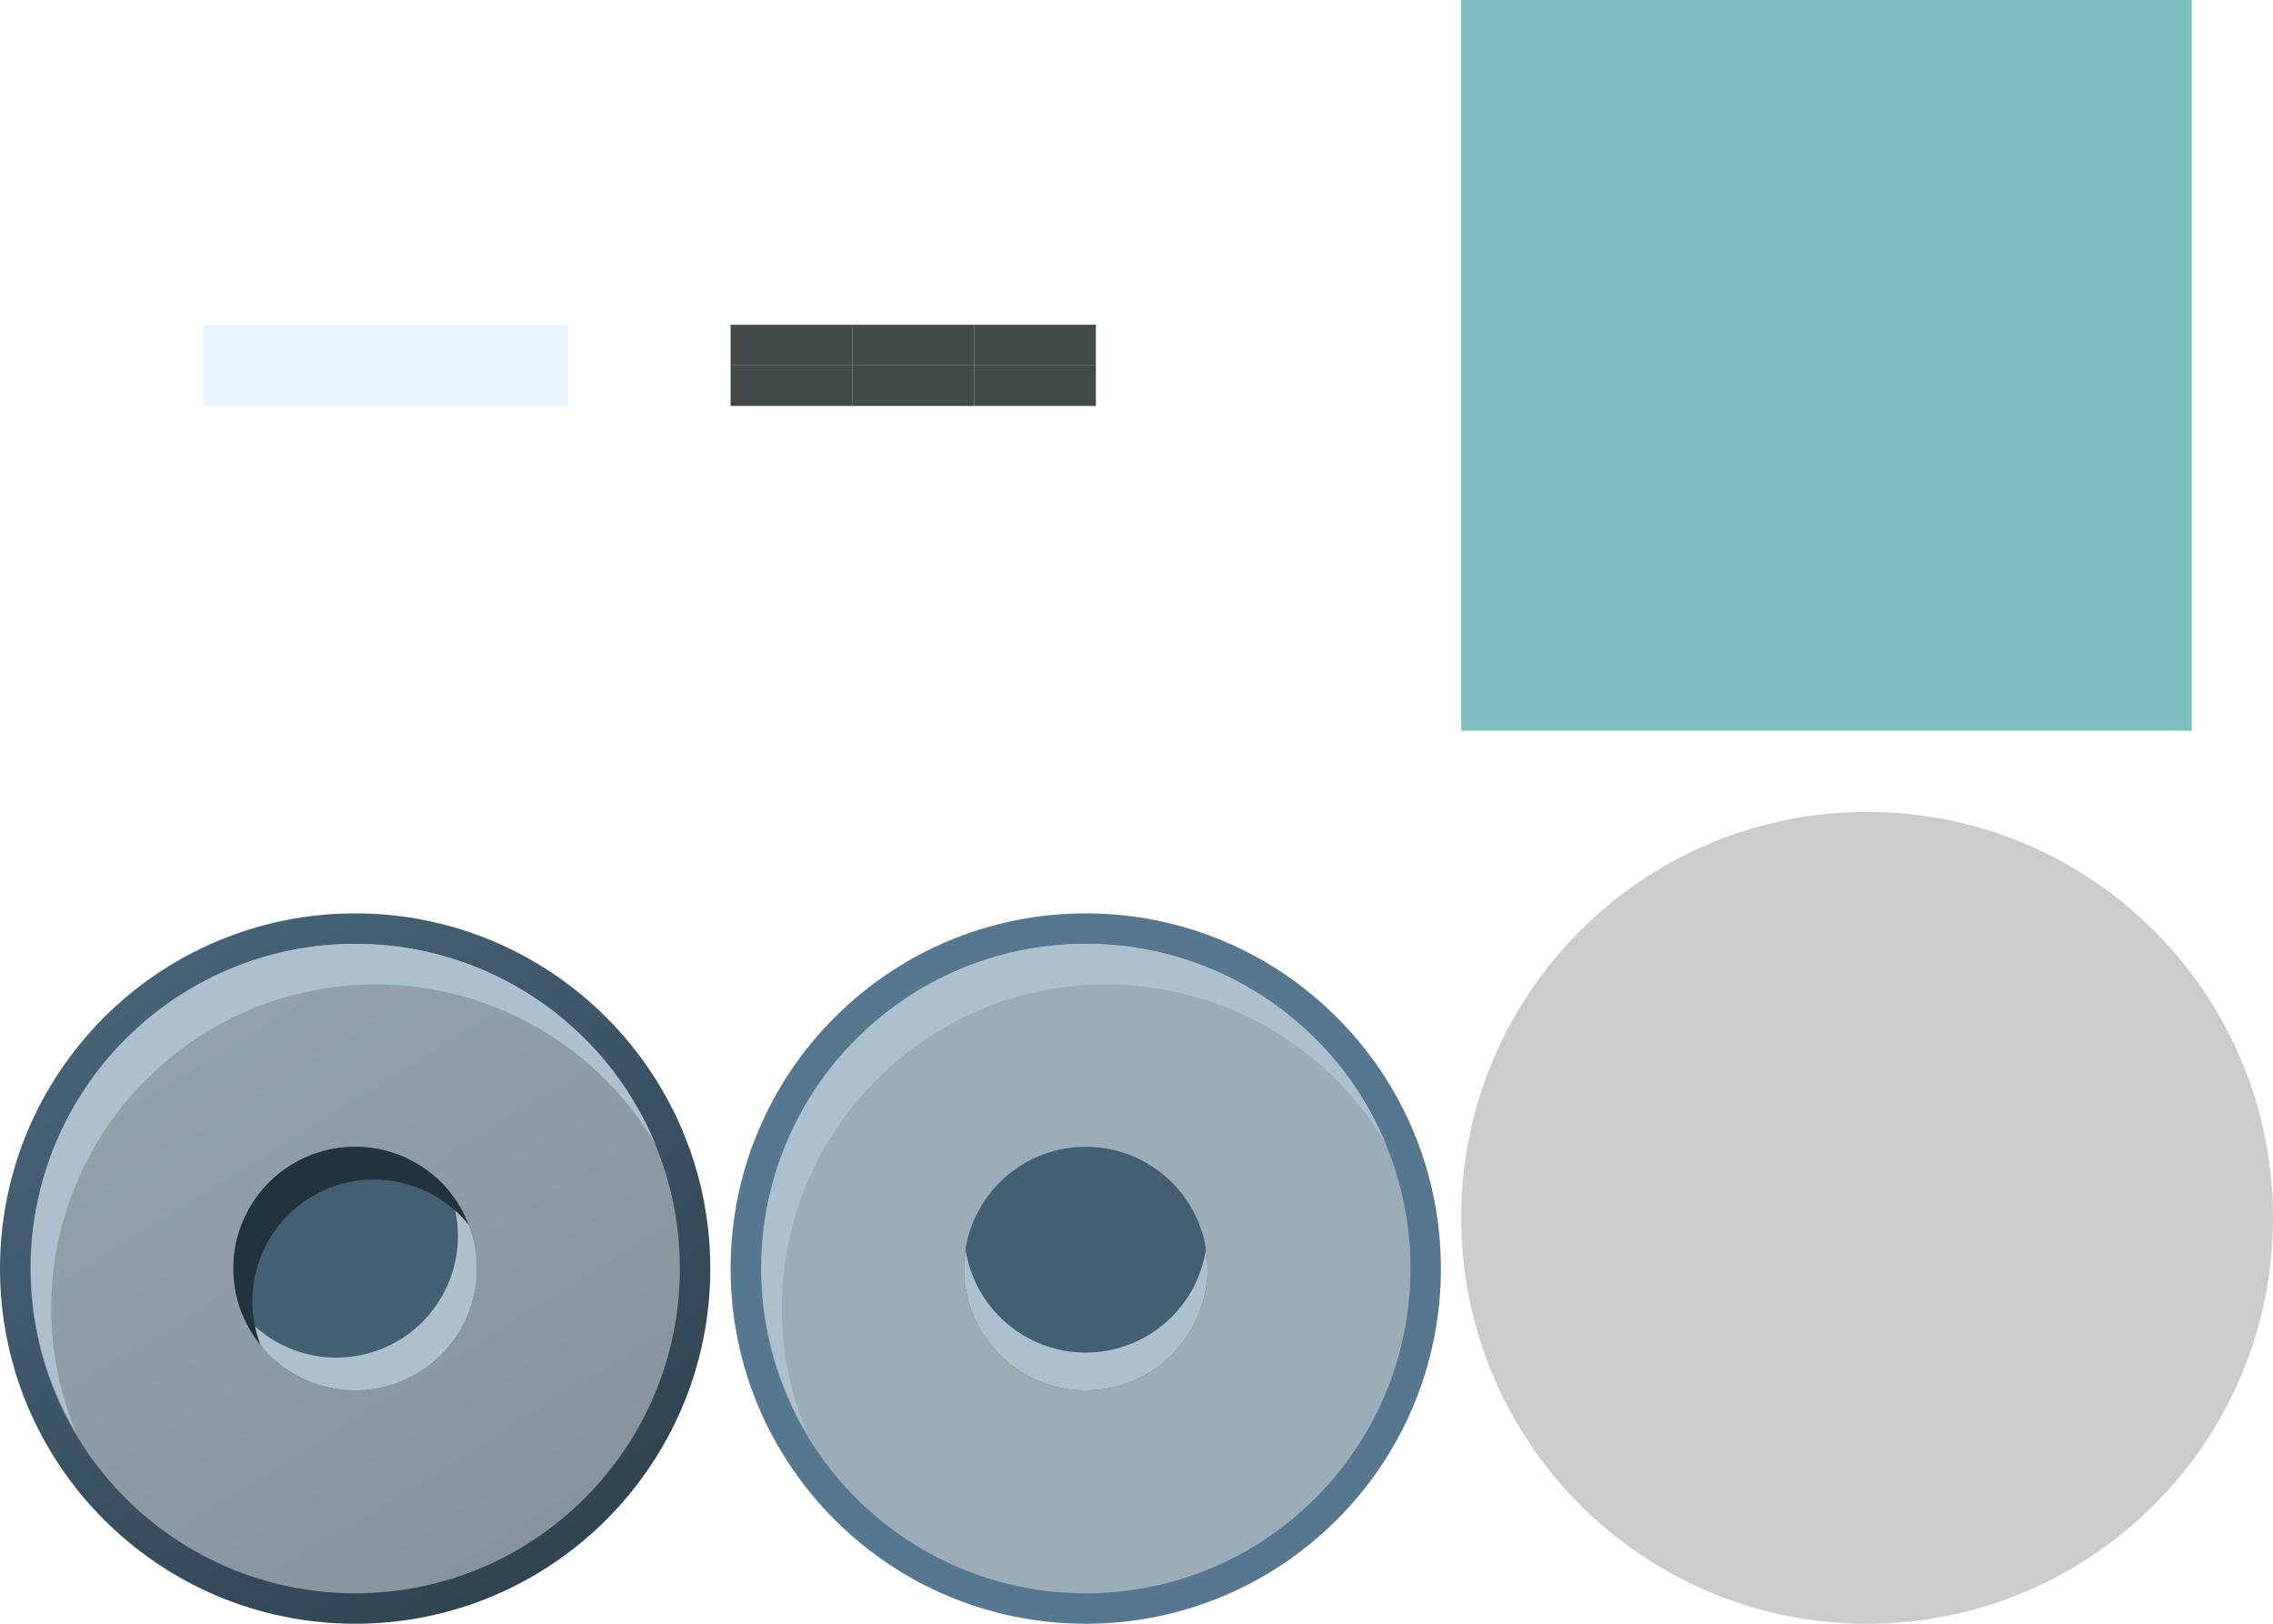
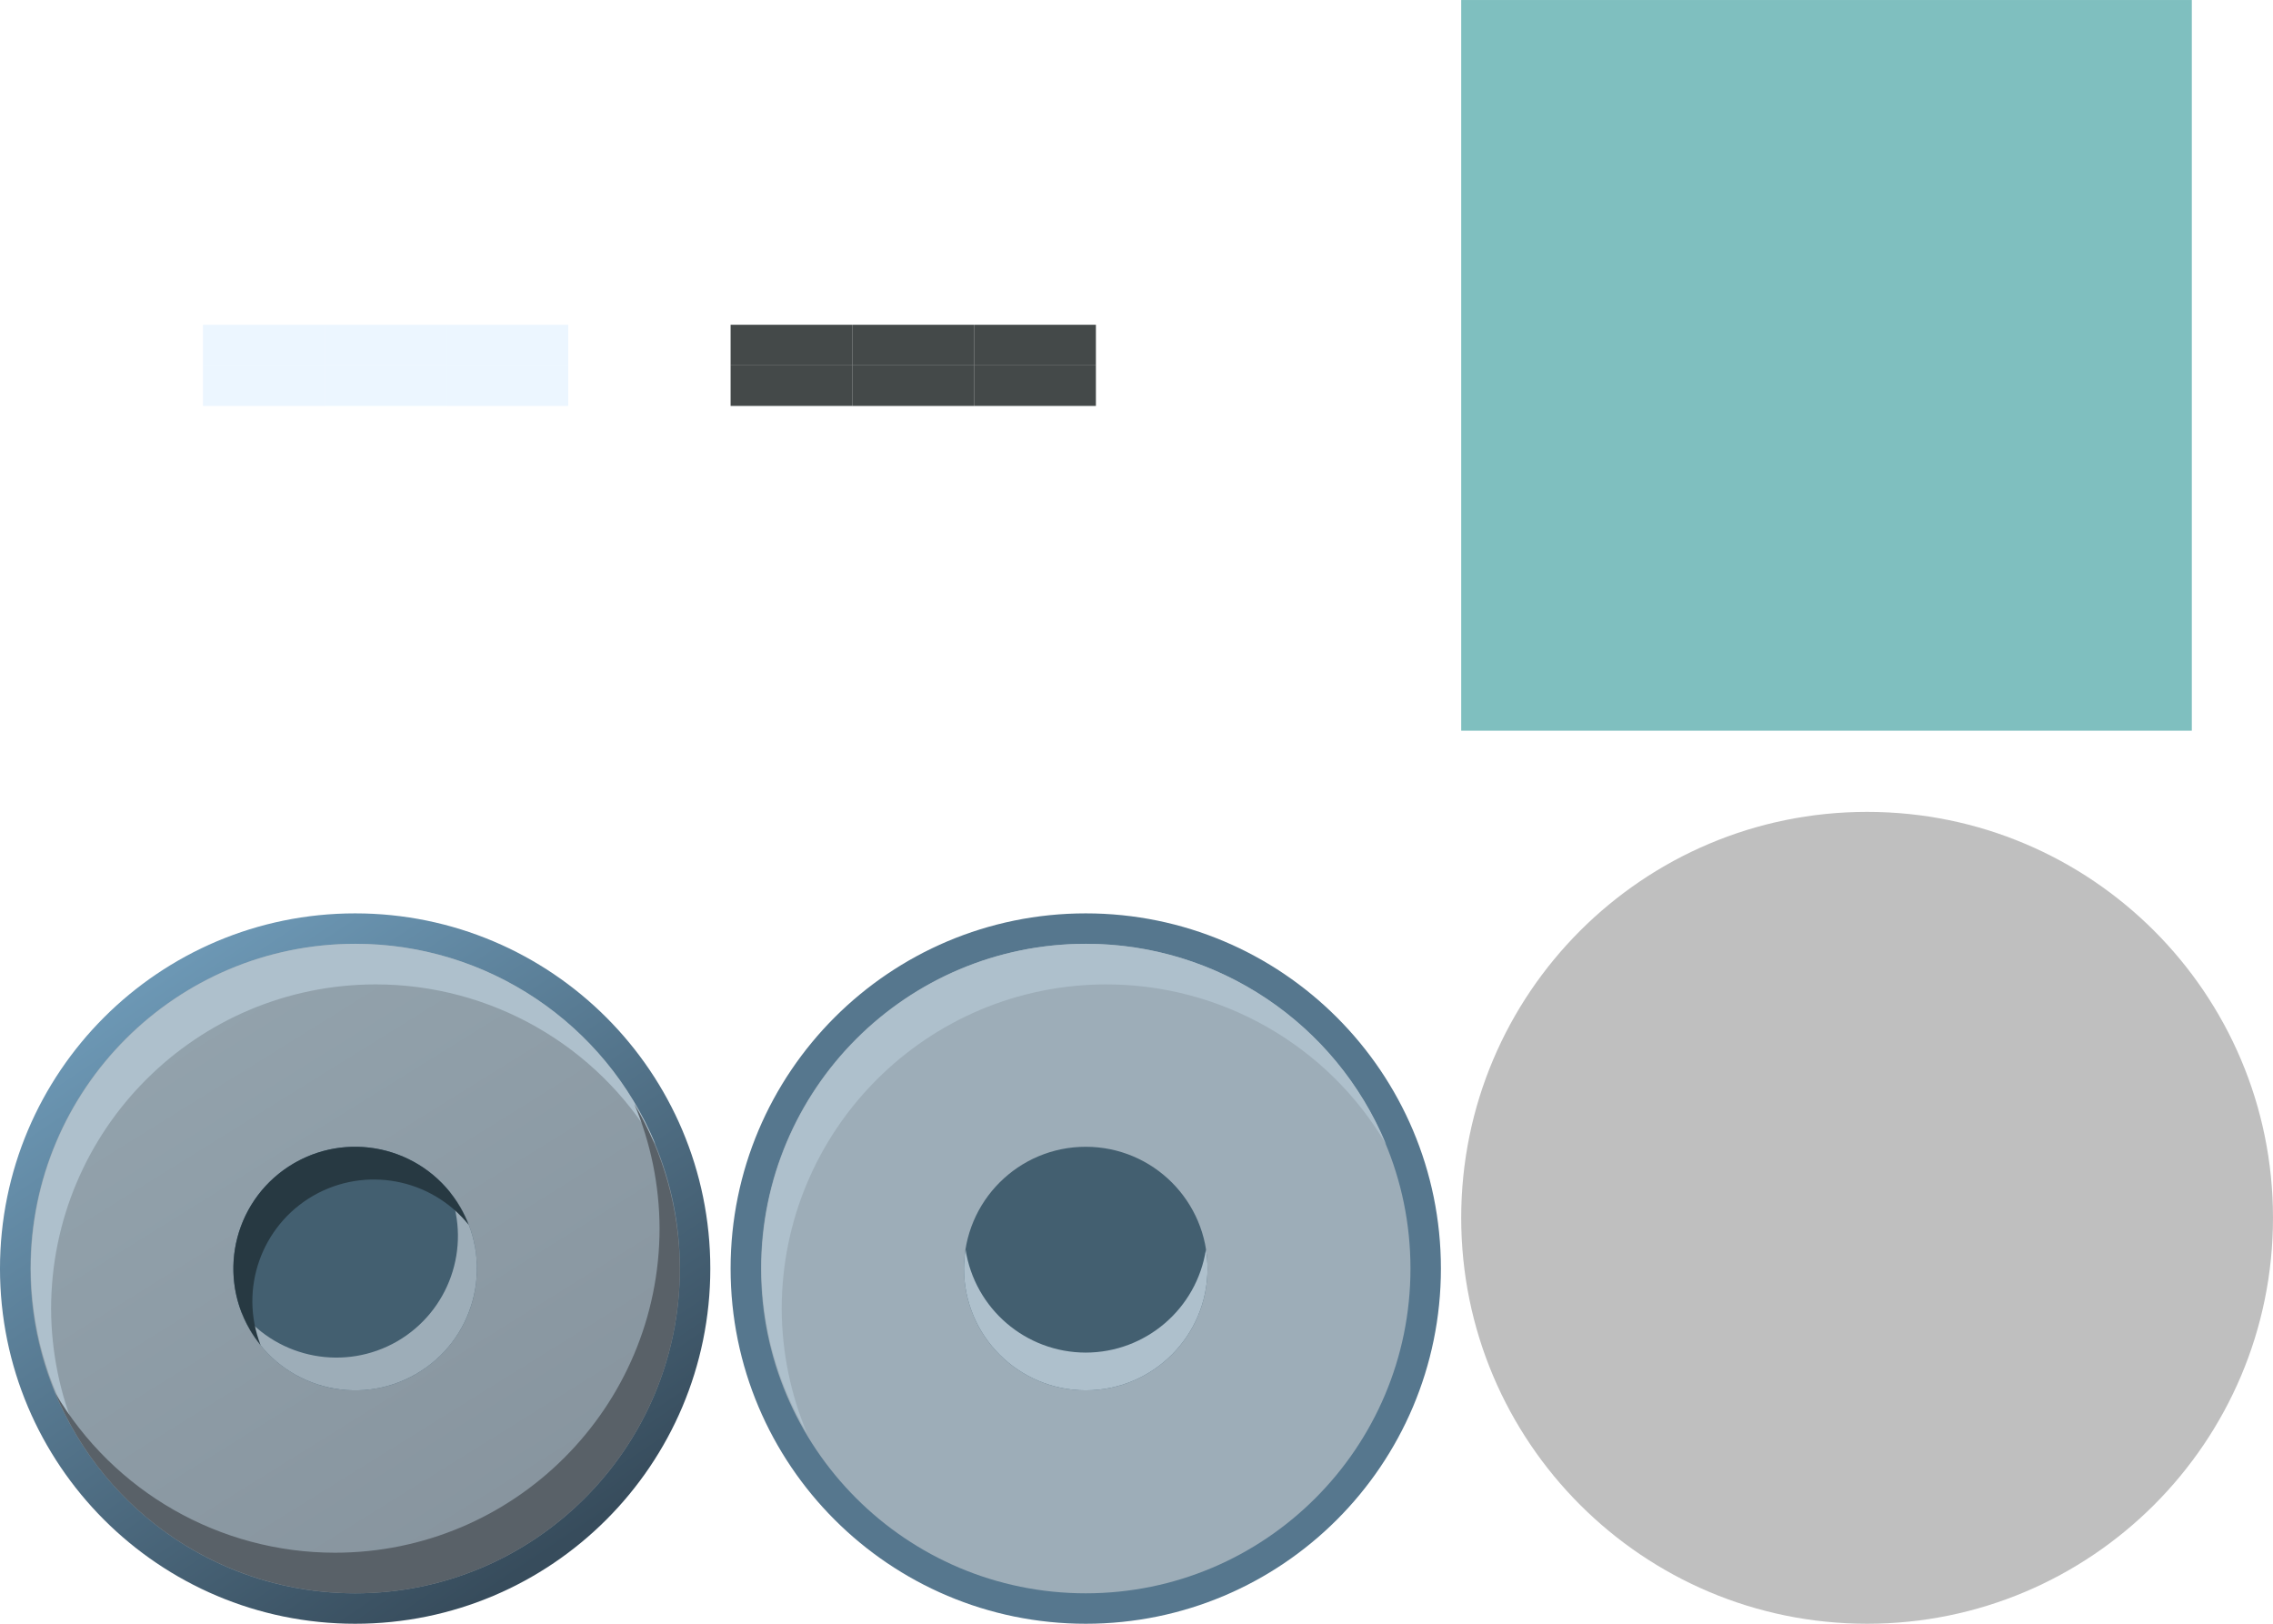
<svg xmlns="http://www.w3.org/2000/svg" xmlns:xlink="http://www.w3.org/1999/xlink" id="svg2755" version="1.1" viewBox="0 0 56 40" height="40" width="56">
  <defs id="defs2749">
    <linearGradient id="linearGradient3">
      <stop style="stop-color:#93a3ad;stop-opacity:1;" offset="0" id="stop3" />
      <stop style="stop-color:#87949e;stop-opacity:1;" offset="1" id="stop4" />
    </linearGradient>
    <linearGradient id="linearGradient1">
-       <stop style="stop-color:#466275;stop-opacity:1;" offset="0" id="stop1" />
-       <stop style="stop-color:#314452;stop-opacity:1;" offset="1" id="stop2" />
+       <stop style="stop-color:#6c97b4;stop-opacity:1;" offset="0" id="stop1" />
+       <stop style="stop-color:#374c5c;stop-opacity:1;" offset="1" id="stop2" />
    </linearGradient>
    <linearGradient xlink:href="#linearGradient1" id="linearGradient2" x1="6.407" y1="109.771" x2="15.935" y2="123.943" gradientUnits="userSpaceOnUse" gradientTransform="translate(42.25,4.750002)" />
    <linearGradient xlink:href="#linearGradient3" id="linearGradient4" x1="7.824" y1="109.24" x2="16.467" y2="123.146" gradientUnits="userSpaceOnUse" gradientTransform="translate(42.25,4.750002)" />
  </defs>
  <g id="layer1" transform="translate(-44.67119,-90.44569)">
    <rect style="opacity:0.5;fill:#008080;fill-opacity:1;stroke:none;stroke-width:0.909;stroke-miterlimit:4;stroke-dasharray:none;stroke-opacity:0.628" id="hint-handle-size" width="18" height="18" x="80.671" y="90.446" />
    <path class="ColorScheme-Text" id="groove-center" d="m 65.671,102.446 v 3 h 3 v -3 z" style="opacity:1;fill:none;fill-opacity:1" />
    <path class="ColorScheme-Text" style="opacity:1;fill:none;fill-opacity:1" d="m 62.671,102.446 v 3 h 3 v -3 z" id="groove-left" />
    <path class="ColorScheme-Text" style="opacity:1;fill:none;fill-opacity:1" d="m 68.671,102.446 v 3 h 3 v -3 z" id="groove-right" />
    <path style="opacity:1;fill:none;fill-opacity:1" d="m 52.671,102.446 v 3 h 3 v -3 z" id="groove-highlight-center" class="ColorScheme-Text" />
    <path id="groove-highlight-left" d="m 49.671,102.446 v 3 h 3 v -3 z" style="opacity:1;fill:none;fill-opacity:1" class="ColorScheme-Text" />
    <path id="groove-highlight-right" d="m 55.671,102.446 v 3 h 3 v -3 z" style="opacity:1;fill:none;fill-opacity:1" class="ColorScheme-Text" />
    <g id="groove-highlight-top" transform="translate(-11,8.221964)" style="opacity:1">
      <rect style="opacity:0.8;fill:none;fill-opacity:1;stroke:none;stroke-width:1.5;stroke-linecap:round;stroke-linejoin:round;stroke-miterlimit:4;stroke-dasharray:none;stroke-opacity:0.259" id="rect1557" width="3" height="1" x="63.671" y="89.224" />
      <rect y="88.224" x="63.671" height="1" width="3" id="rect1559" style="opacity:1;fill:none;fill-opacity:0.883;stroke:none;stroke-width:1.5;stroke-linecap:round;stroke-linejoin:round;stroke-miterlimit:4;stroke-dasharray:none;stroke-opacity:0.259" />
-       <rect style="opacity:0.6;fill:#d9edff;fill-opacity:1;stroke:none;stroke-width:1.5;stroke-linecap:round;stroke-linejoin:round;stroke-miterlimit:4;stroke-dasharray:none;stroke-opacity:0.259" id="rect1565" width="3" height="1" x="63.671" y="90.224" />
+       <rect style="opacity:0.5;fill:#d9edff;fill-opacity:1;stroke:none;stroke-width:1.5;stroke-linecap:round;stroke-linejoin:round;stroke-miterlimit:4;stroke-dasharray:none;stroke-opacity:0.259" id="rect1565" width="3" height="1" x="63.671" y="90.224" />
    </g>
    <g id="groove-highlight-bottom" transform="matrix(1,0,0,-1,-11,190.6694)" style="opacity:1">
      <rect y="89.224" x="63.671" height="1" width="3" id="rect1572" style="opacity:0.8;fill:none;fill-opacity:1;stroke:none;stroke-width:1.5;stroke-linecap:round;stroke-linejoin:round;stroke-miterlimit:4;stroke-dasharray:none;stroke-opacity:0.259" />
      <rect style="opacity:1;fill:none;fill-opacity:0.883;stroke:none;stroke-width:1.5;stroke-linecap:round;stroke-linejoin:round;stroke-miterlimit:4;stroke-dasharray:none;stroke-opacity:0.259" id="rect1574" width="3" height="1" x="63.671" y="88.224" />
-       <rect style="opacity:0.6;fill:#d9edff;fill-opacity:1;stroke:none;stroke-width:1.5;stroke-linecap:round;stroke-linejoin:round;stroke-miterlimit:4;stroke-dasharray:none;stroke-opacity:0.259" id="rect1576" width="3" height="1" x="63.671" y="90.224" />
+       <rect style="opacity:0.5;fill:#d9edff;fill-opacity:1;stroke:none;stroke-width:1.5;stroke-linecap:round;stroke-linejoin:round;stroke-miterlimit:4;stroke-dasharray:none;stroke-opacity:0.259" id="rect1576" width="3" height="1" x="63.671" y="90.224" />
    </g>
    <g id="groove-top" transform="translate(-9.999998,7.221966)">
      <rect y="91.224" x="75.671" height="1" width="3" id="rect892" style="opacity:0.8;fill:#151c1c;fill-opacity:1;stroke:none;stroke-width:1.061;stroke-linecap:round;stroke-linejoin:round;stroke-miterlimit:4;stroke-dasharray:none;stroke-opacity:0.259" />
      <rect style="opacity:1;fill:none;fill-opacity:0.376;stroke:none;stroke-width:1.5;stroke-linecap:round;stroke-linejoin:round;stroke-miterlimit:4;stroke-dasharray:none;stroke-opacity:0.259" id="rect894" width="3" height="1" x="75.671" y="89.224" />
      <rect y="90.224" x="75.671" height="1" width="3" id="rect1564" style="opacity:1;fill:none;fill-opacity:1;stroke:none;stroke-width:1.5;stroke-linecap:round;stroke-linejoin:round;stroke-miterlimit:4;stroke-dasharray:none;stroke-opacity:0.259" />
    </g>
    <g id="groove-bottom" transform="translate(-9.999998,7.221966)">
      <rect transform="scale(1,-1)" style="opacity:0.8;fill:#151c1c;fill-opacity:1;stroke:none;stroke-width:1.061;stroke-linecap:round;stroke-linejoin:round;stroke-miterlimit:4;stroke-dasharray:none;stroke-opacity:0.259" id="rect900" width="3" height="1" x="75.671" y="-93.224" />
      <rect transform="scale(1,-1)" y="-95.224" x="75.671" height="1" width="3" id="rect902" style="opacity:1;fill:none;fill-opacity:0.643;stroke:none;stroke-width:1.5;stroke-linecap:round;stroke-linejoin:round;stroke-miterlimit:4;stroke-dasharray:none;stroke-opacity:0.259" />
      <rect style="opacity:1;fill:none;fill-opacity:1;stroke:none;stroke-width:1.5;stroke-linecap:round;stroke-linejoin:round;stroke-miterlimit:4;stroke-dasharray:none;stroke-opacity:0.259" id="rect1573" width="3" height="1" x="75.671" y="-94.224" transform="scale(1,-1)" />
    </g>
    <g id="horizontal-slider-shadow" transform="translate(-18,-1.999997)" style="stroke-width:1">
      <circle style="opacity:1;fill:none;fill-opacity:0.698;stroke:none;stroke-width:18.779;stroke-linecap:round;stroke-linejoin:bevel;stroke-miterlimit:4;stroke-dasharray:none;stroke-opacity:1" id="circle17841" cx="108.671" cy="122.446" r="10" />
-       <ellipse style="opacity:0.2;fill:#000000;fill-opacity:1;stroke:none;stroke-width:15.962;stroke-linecap:round;stroke-linejoin:bevel;stroke-miterlimit:4;stroke-dasharray:none;stroke-opacity:1" id="circle17835" cx="108.671" cy="122.446" rx="10" ry="10" />
+       <ellipse style="opacity:0.25;fill:#000000;fill-opacity:1;stroke:none;stroke-width:15.962;stroke-linecap:round;stroke-linejoin:bevel;stroke-miterlimit:4;stroke-dasharray:none;stroke-opacity:1" id="circle17835" cx="108.671" cy="122.446" rx="10" ry="10" />
    </g>
    <g id="groove-topright" transform="translate(-4.999998,1.999986)">
      <rect style="opacity:1;fill:none;fill-opacity:1;stroke:none;stroke-width:3;stroke-linecap:round;stroke-linejoin:round;paint-order:stroke fill markers" id="rect2" width="3" height="3" x="73.671" y="94.446" />
      <rect style="opacity:0.8;fill:#151c1c;fill-opacity:1;stroke:none;stroke-width:3;stroke-linecap:round;stroke-linejoin:round;paint-order:stroke fill markers" id="rect3" width="3" height="1" x="73.671" y="96.446" />
    </g>
    <use x="0" y="0" xlink:href="#groove-topright" id="groove-bottomright" transform="matrix(1,0,0,-1,0,198.8914)" />
    <use x="0" y="0" xlink:href="#groove-topright" id="groove-bottomleft" transform="matrix(1,0,0,-1,-6,198.8914)" />
    <use x="0" y="0" xlink:href="#groove-topright" id="groove-topleft" transform="translate(-6,1.0106952e-5)" />
    <g id="groove-highlight-topright" transform="translate(-3.999996,-6.000004)">
      <rect style="opacity:1;fill:none;fill-opacity:1;stroke:none;stroke-width:3;stroke-linecap:round;stroke-linejoin:round;paint-order:stroke fill markers" id="rect5" width="3" height="3" x="59.671" y="102.446" />
-       <rect style="opacity:0.6;fill:#d9edff;fill-opacity:1;stroke:none;stroke-width:3;stroke-linecap:round;stroke-linejoin:round;paint-order:stroke fill markers" id="rect6" width="3" height="1" x="59.671" y="104.446" />
+       <rect style="opacity:0.5;fill:#d9edff;fill-opacity:1;stroke:none;stroke-width:3;stroke-linecap:round;stroke-linejoin:round;paint-order:stroke fill markers" id="rect6" width="3" height="1" x="59.671" y="104.446" />
    </g>
    <use x="0" y="0" xlink:href="#groove-highlight-topright" id="groove-highlight-bottomright" transform="matrix(1,0,0,-1,-6.1081665e-6,198.8914)" />
    <use x="0" y="0" xlink:href="#groove-highlight-topright" id="groove-highlight-topleft" transform="translate(-6.000004)" />
    <use x="0" y="0" xlink:href="#groove-highlight-topright" id="groove-highlight-bottomleft" transform="matrix(1,0,0,-1,-6.000006,198.8914)" />
    <g id="horizontal-slider-hover" transform="translate(60.25,4.750002)">
      <circle style="fill:#9dadb8;fill-opacity:1;stroke:#56778e;stroke-width:1.5;stroke-linecap:round;stroke-linejoin:round;stroke-dasharray:none;stroke-opacity:1;paint-order:stroke fill markers" id="circle11" cx="11.171" cy="116.946" r="8" />
      <path id="path11" style="fill:#aec0cc;fill-opacity:1;stroke:none;stroke-width:2;stroke-linecap:round;stroke-linejoin:round;stroke-dasharray:none;stroke-opacity:1;paint-order:stroke fill markers" d="m 11.18,108.946 a 8,8 0 0 0 -8,8 8,8 0 0 0 1.123,4.057 8,8 0 0 1 -0.623,-3.057 8,8 0 0 1 8,-8 8,8 0 0 1 6.889,3.936 8,8 0 0 0 -7.389,-4.936 z" />
      <circle style="fill:#435f70;fill-opacity:1;stroke:none;stroke-width:1.5;stroke-linecap:round;stroke-linejoin:round;stroke-dasharray:none;stroke-opacity:1;paint-order:stroke fill markers" id="circle12" cx="11.171" cy="116.946" r="3" />
      <path id="path12" style="fill:#aec0cc;fill-opacity:1;stroke:none;stroke-width:1.5;stroke-linecap:round;stroke-linejoin:round;stroke-dasharray:none;stroke-opacity:1;paint-order:stroke fill markers" d="m 14.132,116.475 a 3,3 0 0 1 -2.961,2.541 3,3 0 0 1 -2.961,-2.537 3,3 0 0 0 -0.039,0.467 3,3 0 0 0 3,3 3,3 0 0 0 3,-3 3,3 0 0 0 -0.039,-0.471 z" />
    </g>
    <g id="horizontal-slider-handle">
      <circle style="fill:url(#linearGradient4);stroke:url(#linearGradient2);stroke-width:1.5;stroke-linecap:round;stroke-linejoin:round;stroke-dasharray:none;stroke-opacity:1;paint-order:stroke fill markers" id="path7" cx="53.421" cy="121.696" r="8" />
      <path id="path8" style="fill:#aec0cc;fill-opacity:1;stroke:none;stroke-width:2;stroke-linecap:round;stroke-linejoin:round;stroke-dasharray:none;stroke-opacity:1;paint-order:stroke fill markers" d="m 53.43,113.696 a 8,8 0 0 0 -8,8 8,8 0 0 0 1.123,4.057 8,8 0 0 1 -0.623,-3.057 8,8 0 0 1 8,-8 8,8 0 0 1 6.889,3.936 8,8 0 0 0 -7.389,-4.936 z" />
      <circle style="fill:#435f70;fill-opacity:1;stroke:none;stroke-width:1.5;stroke-linecap:round;stroke-linejoin:round;stroke-dasharray:none;stroke-opacity:1;paint-order:stroke fill markers" id="circle9" cx="53.421" cy="121.696" r="3" />
-       <path id="circle10" style="fill:#aec0cc;fill-opacity:1;stroke:none;stroke-width:1.5;stroke-linecap:round;stroke-linejoin:round;stroke-dasharray:none;stroke-opacity:1;paint-order:stroke fill markers" d="m 55.75,119.808 a 3,3 0 0 1 -1.294,3.681 3,3 0 0 1 -3.833,-0.717 3,3 0 0 0 0.2,0.424 3,3 0 0 0 4.098,1.098 3,3 0 0 0 1.098,-4.098 3,3 0 0 0 -0.269,-0.388 z" />
-       <path id="path4" style="fill:#23333b;fill-opacity:1;stroke:none;stroke-width:1.5;stroke-linecap:round;stroke-linejoin:round;stroke-dasharray:none;stroke-opacity:1;paint-order:stroke fill markers" d="m 51.092,123.584 a 3,3 0 0 1 1.294,-3.681 3,3 0 0 1 3.833,0.717 3,3 0 0 0 -0.2,-0.424 3,3 0 0 0 -4.098,-1.098 3,3 0 0 0 -1.098,4.098 3,3 0 0 0 0.269,0.388 z" />
+       <path id="circle10" style="fill:#9dadb8;fill-opacity:1;stroke:none;stroke-width:1.5;stroke-linecap:round;stroke-linejoin:round;stroke-dasharray:none;stroke-opacity:1;paint-order:stroke fill markers" d="m 55.75,119.808 a 3,3 0 0 1 -1.294,3.681 3,3 0 0 1 -3.833,-0.717 3,3 0 0 0 0.2,0.424 3,3 0 0 0 4.098,1.098 3,3 0 0 0 1.098,-4.098 3,3 0 0 0 -0.269,-0.388 z" />
+       <path id="path4" style="fill:#273942;fill-opacity:1;stroke:none;stroke-width:1.5;stroke-linecap:round;stroke-linejoin:round;stroke-dasharray:none;stroke-opacity:1;paint-order:stroke fill markers" d="m 51.092,123.584 a 3,3 0 0 1 1.294,-3.681 3,3 0 0 1 3.833,0.717 3,3 0 0 0 -0.2,-0.424 3,3 0 0 0 -4.098,-1.098 3,3 0 0 0 -1.098,4.098 3,3 0 0 0 0.269,0.388 z" />
+       <path id="path1" style="fill:#596168;fill-opacity:1;stroke:none;stroke-width:2;stroke-linecap:round;stroke-linejoin:round;stroke-dasharray:none;stroke-opacity:1;paint-order:stroke fill markers" d="m 53.421,129.696 a 8,8 0 0 0 8,-8 8,8 0 0 0 -1.123,-4.057 8,8 0 0 1 0.623,3.057 8,8 0 0 1 -8,8 8,8 0 0 1 -6.889,-3.936 8,8 0 0 0 7.389,4.936 z" />
    </g>
  </g>
</svg>
